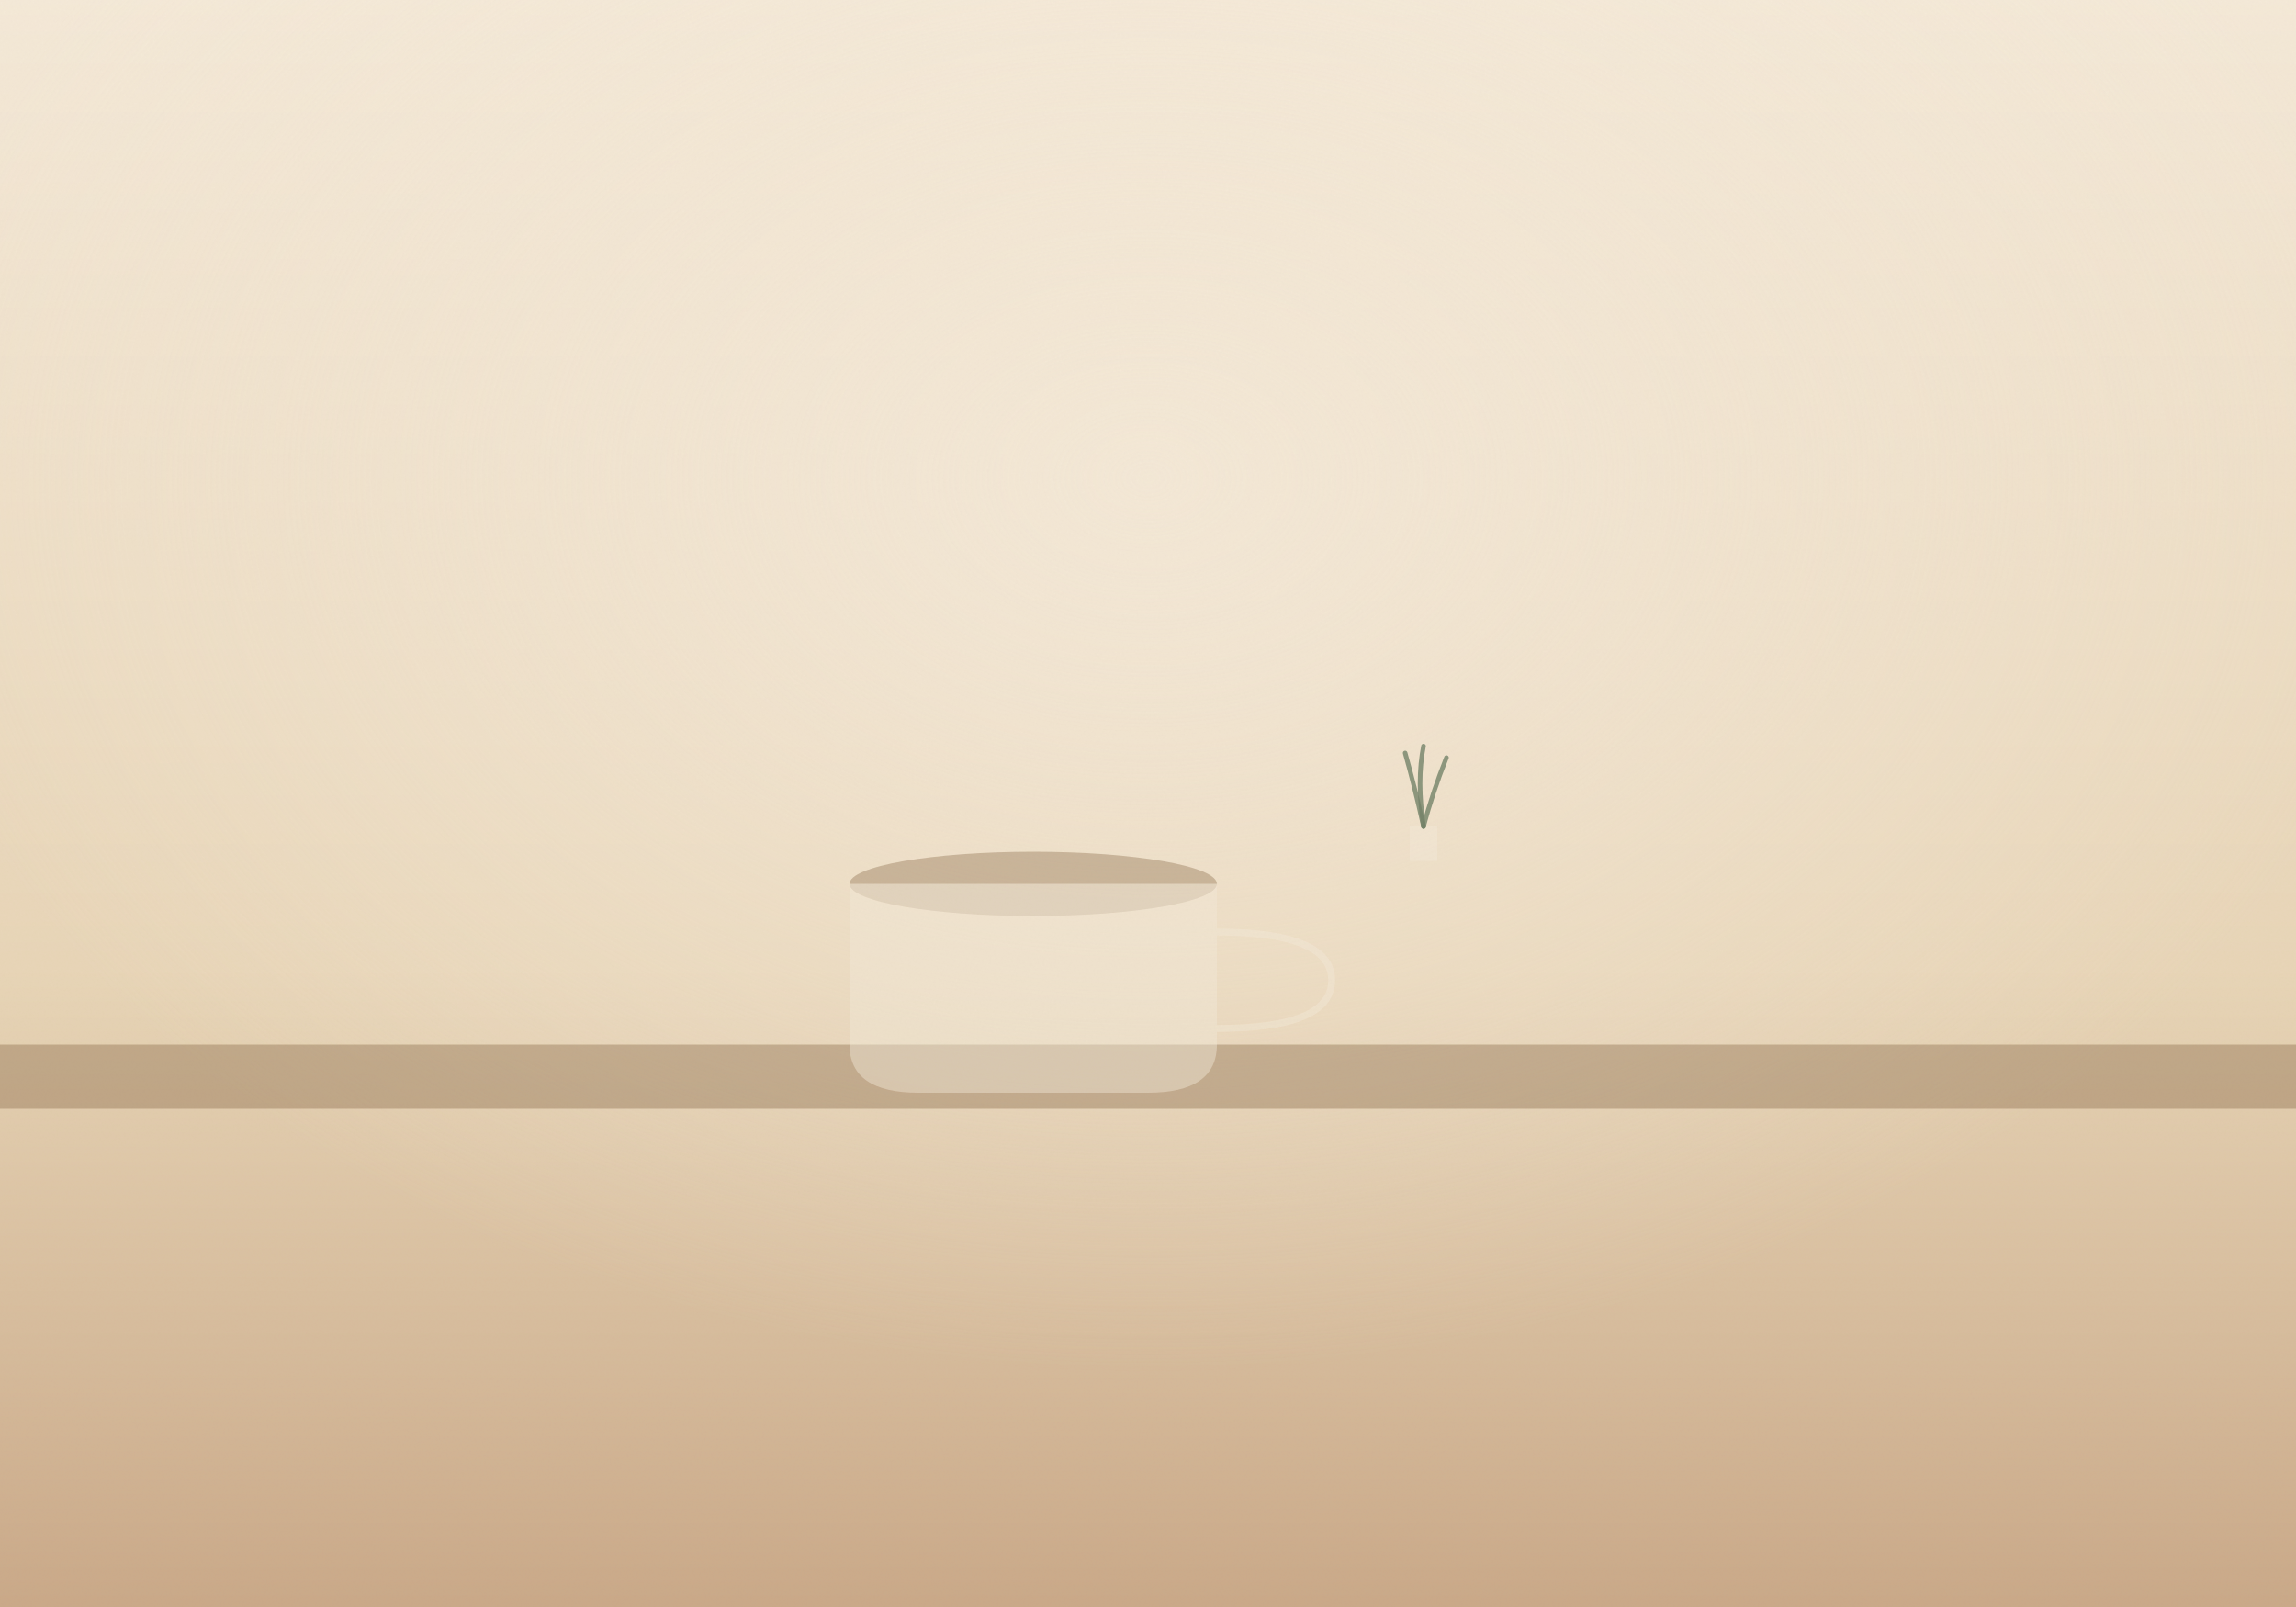
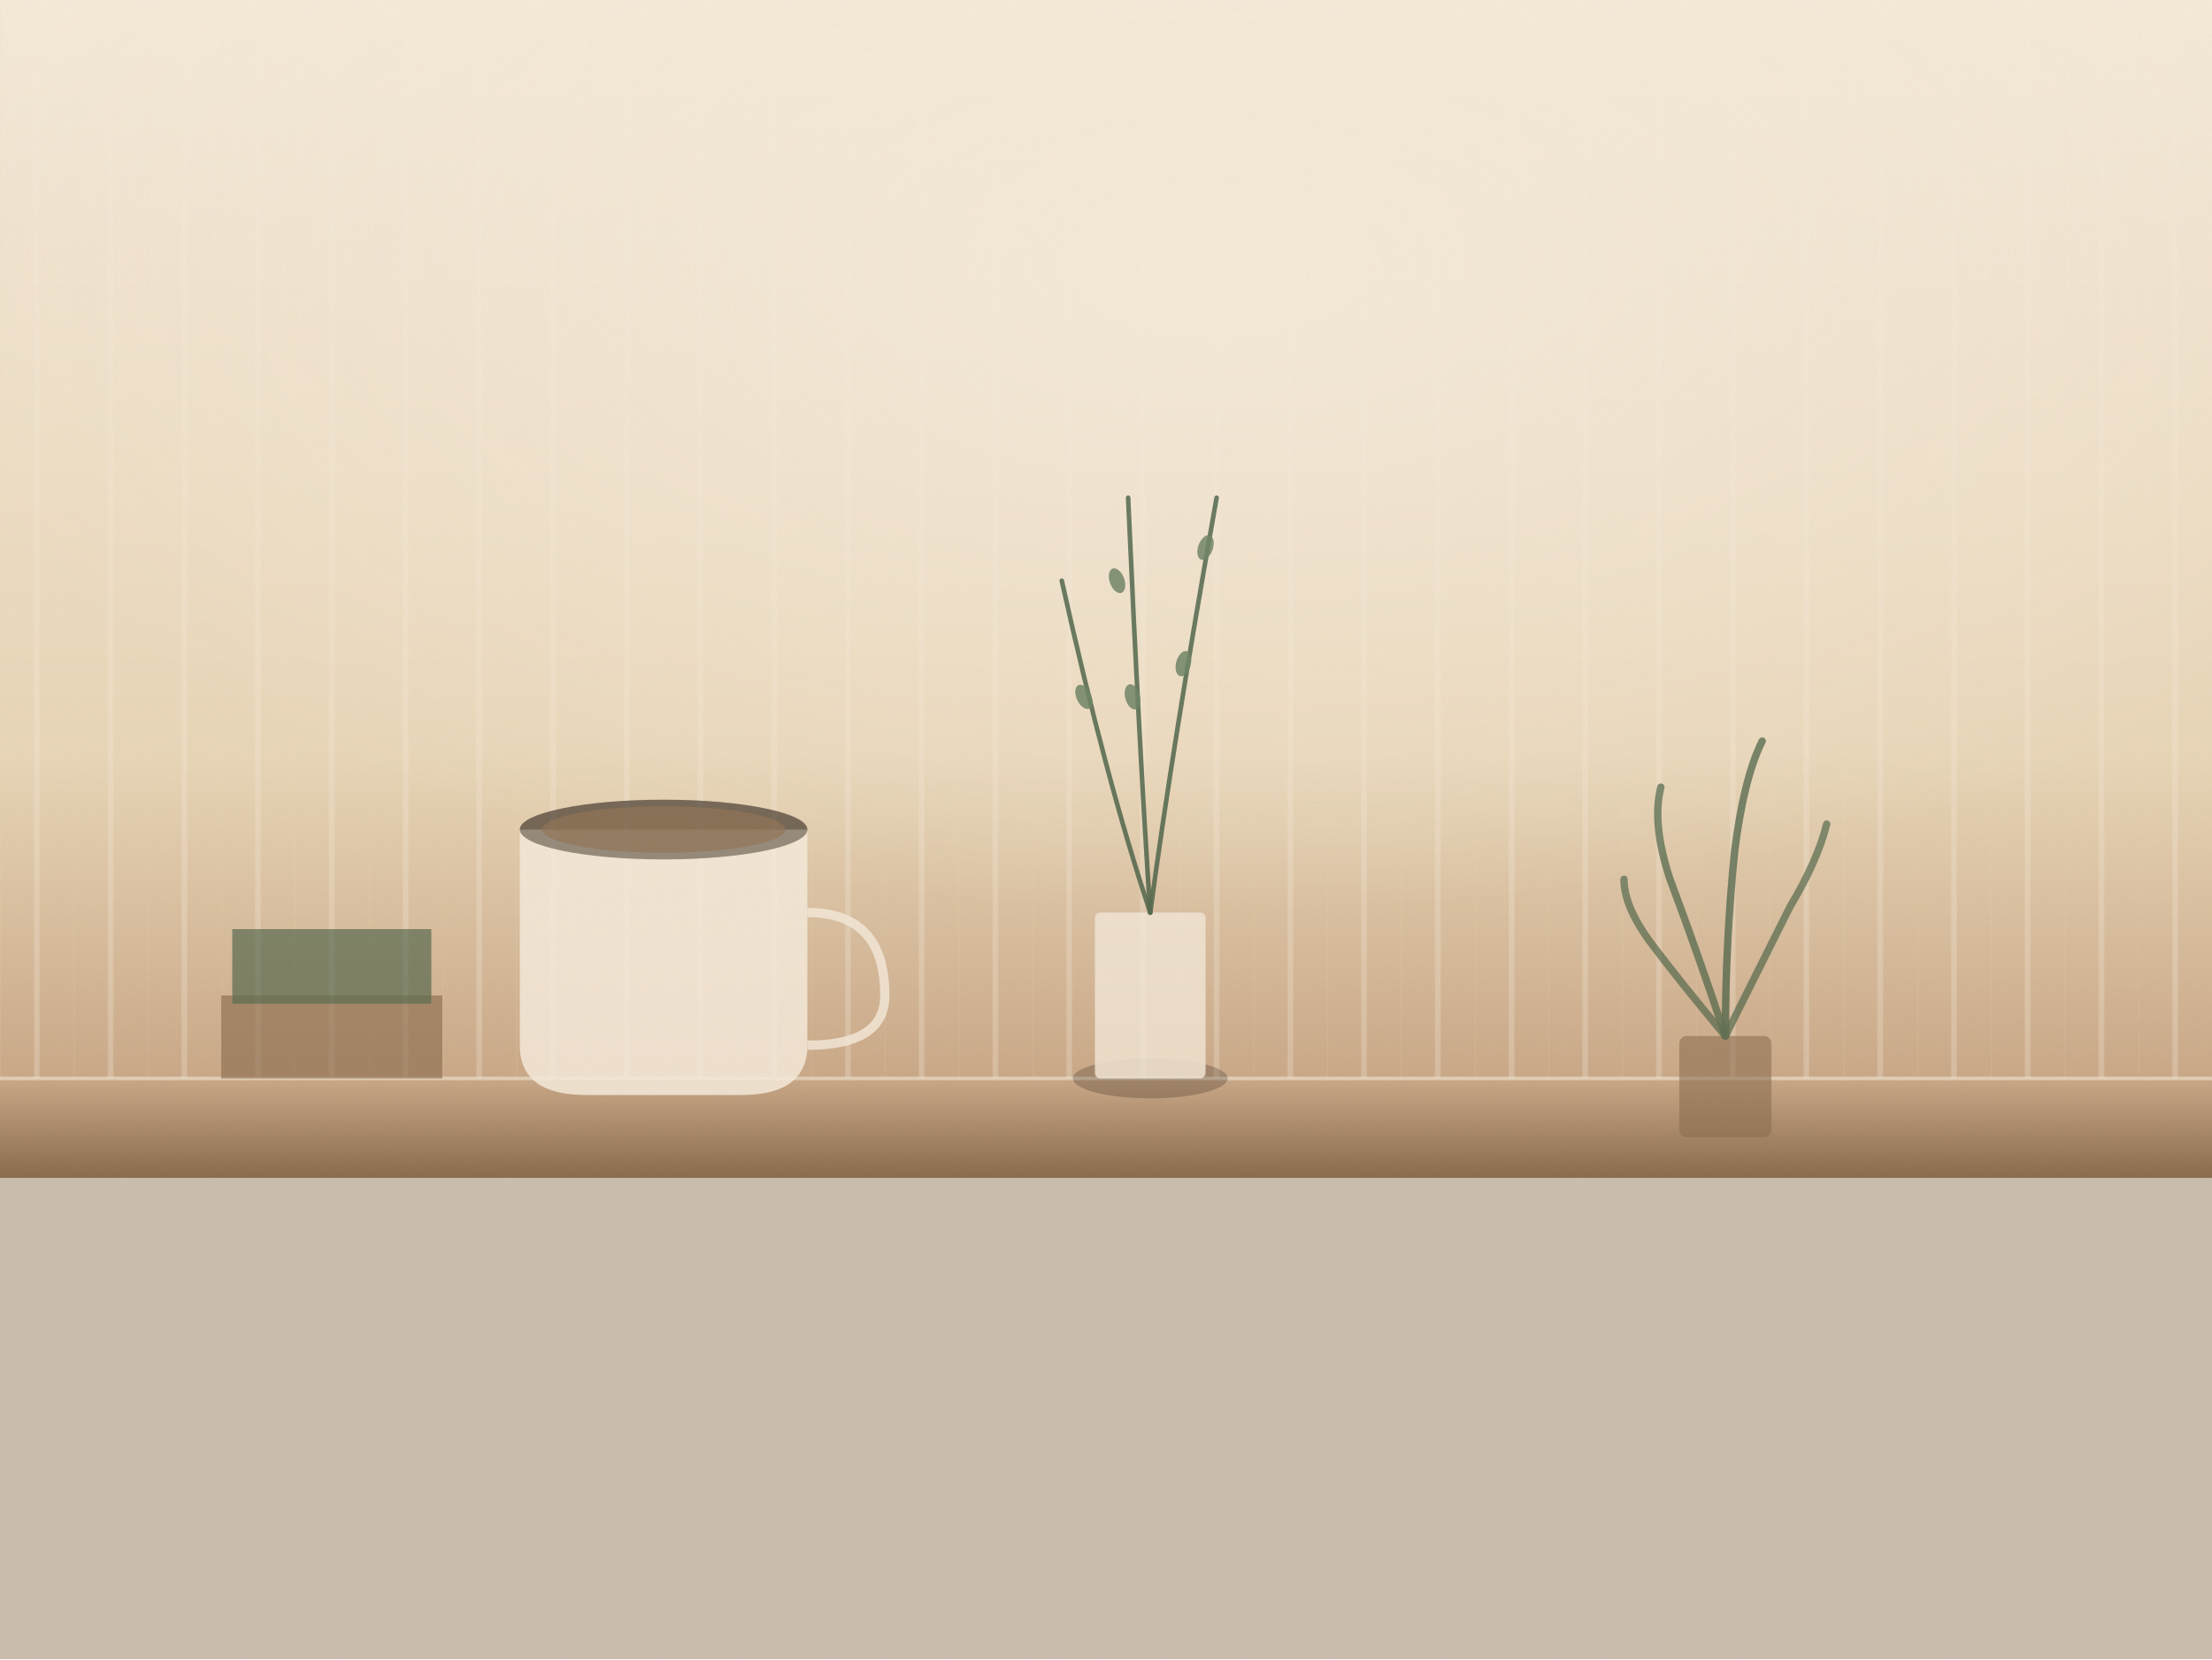
- <svg xmlns="http://www.w3.org/2000/svg" viewBox="0 0 1000 700" preserveAspectRatio="xMidYMid slice">
+ <svg xmlns="http://www.w3.org/2000/svg" viewBox="0 0 1200 900" preserveAspectRatio="xMidYMid slice">
  <defs>
-     <linearGradient id="cbg" x1="50%" y1="0%" x2="50%" y2="100%">
+     <linearGradient id="cbg" x1="0%" y1="0%" x2="0%" y2="100%">
      <stop offset="0%" stop-color="#f4e9d8" />
-       <stop offset="60%" stop-color="#e8d5b7" />
+       <stop offset="70%" stop-color="#e8d5b7" />
      <stop offset="100%" stop-color="#c9a888" />
    </linearGradient>
-     <radialGradient id="csun" cx="50%" cy="30%" r="55%">
-       <stop offset="0%" stop-color="#f4e9d8" stop-opacity="0.9" />
+     <linearGradient id="csill" x1="0%" y1="0%" x2="0%" y2="100%">
+       <stop offset="0%" stop-color="#c9a888" />
+       <stop offset="100%" stop-color="#8a6b4c" />
+     </linearGradient>
+     <radialGradient id="csun" cx="55%" cy="25%" r="60%">
+       <stop offset="0%" stop-color="#f4e9d8" stop-opacity="0.95" />
      <stop offset="100%" stop-color="#f4e9d8" stop-opacity="0" />
    </radialGradient>
+     <pattern id="ccurtain" x="0" y="0" width="40" height="100" patternUnits="userSpaceOnUse">
+       <line x1="20" y1="0" x2="20" y2="100" stroke="#f4e9d8" stroke-width="3" opacity="0.3" />
+       <line x1="0" y1="0" x2="0" y2="100" stroke="#e8d5b7" stroke-width="1" opacity="0.15" />
+     </pattern>
    <filter id="cgrain">
      <feTurbulence type="fractalNoise" baseFrequency="0.95" numOctaves="2" seed="11" />
-       <feColorMatrix values="0 0 0 0 0.3  0 0 0 0 0.25  0 0 0 0 0.18  0 0 0 0.05 0" />
-       <feComposite in2="SourceGraphic" operator="in" />
+       <feColorMatrix values="0 0 0 0 0.3  0 0 0 0 0.25  0 0 0 0 0.18  0 0 0 0.06 0" />
    </filter>
  </defs>
-   <rect width="1000" height="700" fill="url(#cbg)" />
-   <rect width="1000" height="700" fill="url(#csun)" />
-   <rect x="0" y="455.0" width="1000" height="28.0" fill="#8a6b4c" opacity="0.4" />
-   <g opacity="0.75">
-     <ellipse cx="450.0" cy="385" rx="80.0" ry="14.0" fill="#8a6b4c" opacity="0.5" />
-     <path d="M 370.0 385 L 370.0 455.0 Q 370.0 476, 400.0 476 L 500.0 476 Q 530.0 476, 530.0 455.0 L 530.0 385 Z" fill="#f4e9d8" opacity="0.6" />
-     <path d="M 530.0 406.0 Q 580.0 406.0, 580.0 427.0 Q 580.0 448.0, 530.0 448.0" stroke="#f4e9d8" stroke-width="3" fill="none" opacity="0.6" />
+   <rect width="1200" height="585.0" fill="url(#cbg)" />
+   <rect width="1200" height="585.0" fill="url(#ccurtain)" />
+   <rect width="1200" height="585.0" fill="url(#csun)" />
+   <rect x="0" y="585.0" width="1200" height="54.0" fill="url(#csill)" />
+   <rect x="0" y="639.0" width="1200" height="261.0" fill="#8a6b4c" opacity="0.45" />
+   <line x1="0" y1="585.0" x2="1200" y2="585.0" stroke="#f4e9d8" stroke-width="2" opacity="0.5" />
+   <g opacity="0.9">
+     <ellipse cx="360.0" cy="450.0" rx="78.0" ry="16.2" fill="#2a1f15" opacity="0.3" />
+     <path d="M 282.0 450.0 L 282.0 567.0 Q 282.0 594.0, 318.0 594.0               L 402.0 594.0 Q 438.0 594.0, 438.0 567.0 L 438.0 450.0 Z" fill="#f4e9d8" opacity="0.95" />
+     <ellipse cx="360.0" cy="450.0" rx="78.0" ry="16.2" fill="#2a1f15" opacity="0.5" />
+     <ellipse cx="360.0" cy="450.0" rx="66.0" ry="12.6" fill="#8a6b4c" opacity="0.65" />
+     <path d="M 438.0 495 Q 480.0 495, 480.0 540.0 Q 480.0 567.0, 438.0 567.0" stroke="#f4e9d8" stroke-width="5" fill="none" opacity="0.9" />
  </g>
-   <g opacity="0.7" transform="translate(620.0,350.0)">
-     <rect x="-6" y="10" width="12" height="15" fill="#f4e9d8" opacity="0.6" />
-     <path d="M 0 10 Q -3 -10, 0 -25" stroke="#3f5a3f" stroke-width="2" fill="none" stroke-linecap="round" opacity="0.8" />
-     <path d="M 0 10 Q 4 -5, 10 -20" stroke="#3f5a3f" stroke-width="2" fill="none" stroke-linecap="round" opacity="0.8" />
-     <path d="M 0 10 Q -4 -8, -8 -22" stroke="#3f5a3f" stroke-width="2" fill="none" stroke-linecap="round" opacity="0.8" />
+   <g opacity="0.85">
+     <ellipse cx="624.0" cy="585.0" rx="42" ry="10.8" fill="#2a1f15" opacity="0.3" />
+     <rect x="594.0" y="495" width="60.0" height="90.0" fill="#f4e9d8" opacity="0.9" rx="3" />
+     <path d="M 624.0 495 Q 618.0 405.0, 612.0 270.0" stroke="#3f5a3f" stroke-width="2.5" fill="none" stroke-linecap="round" opacity="0.9" />
+     <path d="M 624.0 495 Q 636.0 405.0, 660.0 270.0" stroke="#3f5a3f" stroke-width="2.5" fill="none" stroke-linecap="round" opacity="0.9" />
+     <path d="M 624.0 495 Q 600.0 423.0, 576.0 315.0" stroke="#3f5a3f" stroke-width="2.5" fill="none" stroke-linecap="round" opacity="0.9" />
+     <ellipse cx="614.4" cy="378.0" rx="4" ry="7" fill="#5a7556" opacity="0.85" transform="rotate(-15 614.4 378.0)" />
+     <ellipse cx="606.0" cy="315.0" rx="4" ry="7" fill="#5a7556" opacity="0.85" transform="rotate(-20 606.0 315.0)" />
+     <ellipse cx="642.0" cy="360.0" rx="4" ry="7" fill="#5a7556" opacity="0.85" transform="rotate(15 642.0 360.0)" />
+     <ellipse cx="654.0" cy="297.0" rx="4" ry="7" fill="#5a7556" opacity="0.85" transform="rotate(20 654.0 297.0)" />
+     <ellipse cx="588.0" cy="378.0" rx="4" ry="7" fill="#5a7556" opacity="0.85" transform="rotate(-25 588.0 378.0)" />
  </g>
-   <rect width="1000" height="700" filter="url(#cgrain)" opacity="0.45" />
+   <g opacity="0.78">
+     <rect x="120.0" y="540.0" width="120.0" height="45.0" fill="#8a6b4c" opacity="0.8" />
+     <rect x="126.0" y="504" width="108.0" height="40.5" fill="#3f5a3f" opacity="0.75" />
+   </g>
+   <g opacity="0.75" transform="translate(936.0,522.0)">
+     <rect x="-25" y="40" width="50" height="55" fill="#8a6b4c" opacity="0.75" rx="4" />
+     <path d="M 0 40 Q -15 -5, -30 -45 Q -40 -75, -35 -95" stroke="#3f5a3f" stroke-width="4" fill="none" stroke-linecap="round" opacity="0.85" />
+     <path d="M 0 40 Q 0 -10, 5 -60 Q 10 -100, 20 -120" stroke="#3f5a3f" stroke-width="4" fill="none" stroke-linecap="round" opacity="0.9" />
+     <path d="M 0 40 Q 20 0, 35 -30 Q 50 -55, 55 -75" stroke="#3f5a3f" stroke-width="4" fill="none" stroke-linecap="round" opacity="0.8" />
+     <path d="M 0 40 Q -25 10, -40 -10 Q -55 -30, -55 -45" stroke="#3f5a3f" stroke-width="4" fill="none" stroke-linecap="round" opacity="0.8" />
+   </g>
+   <rect width="1200" height="900" filter="url(#cgrain)" opacity="0.4" />
</svg>
